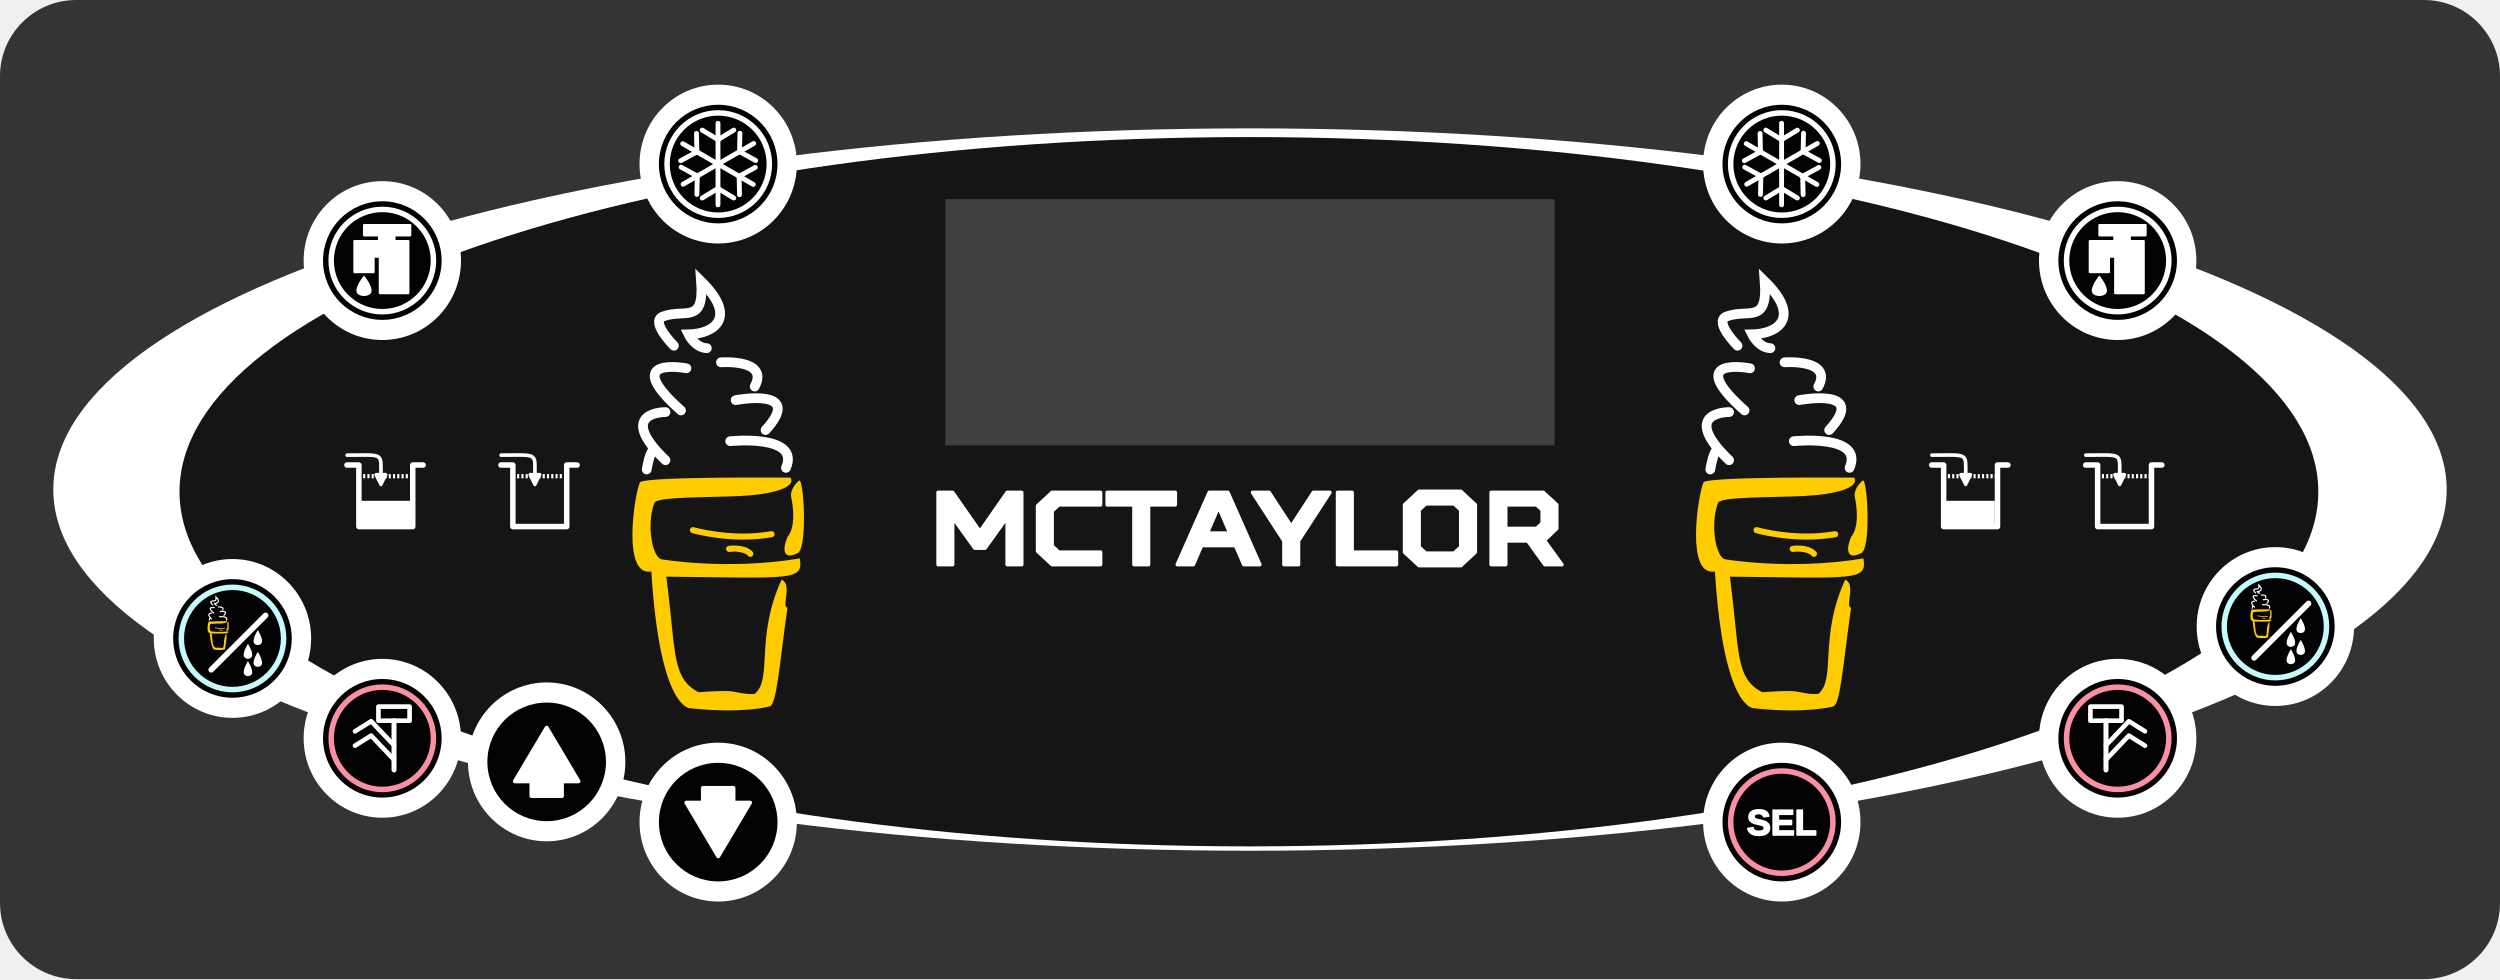
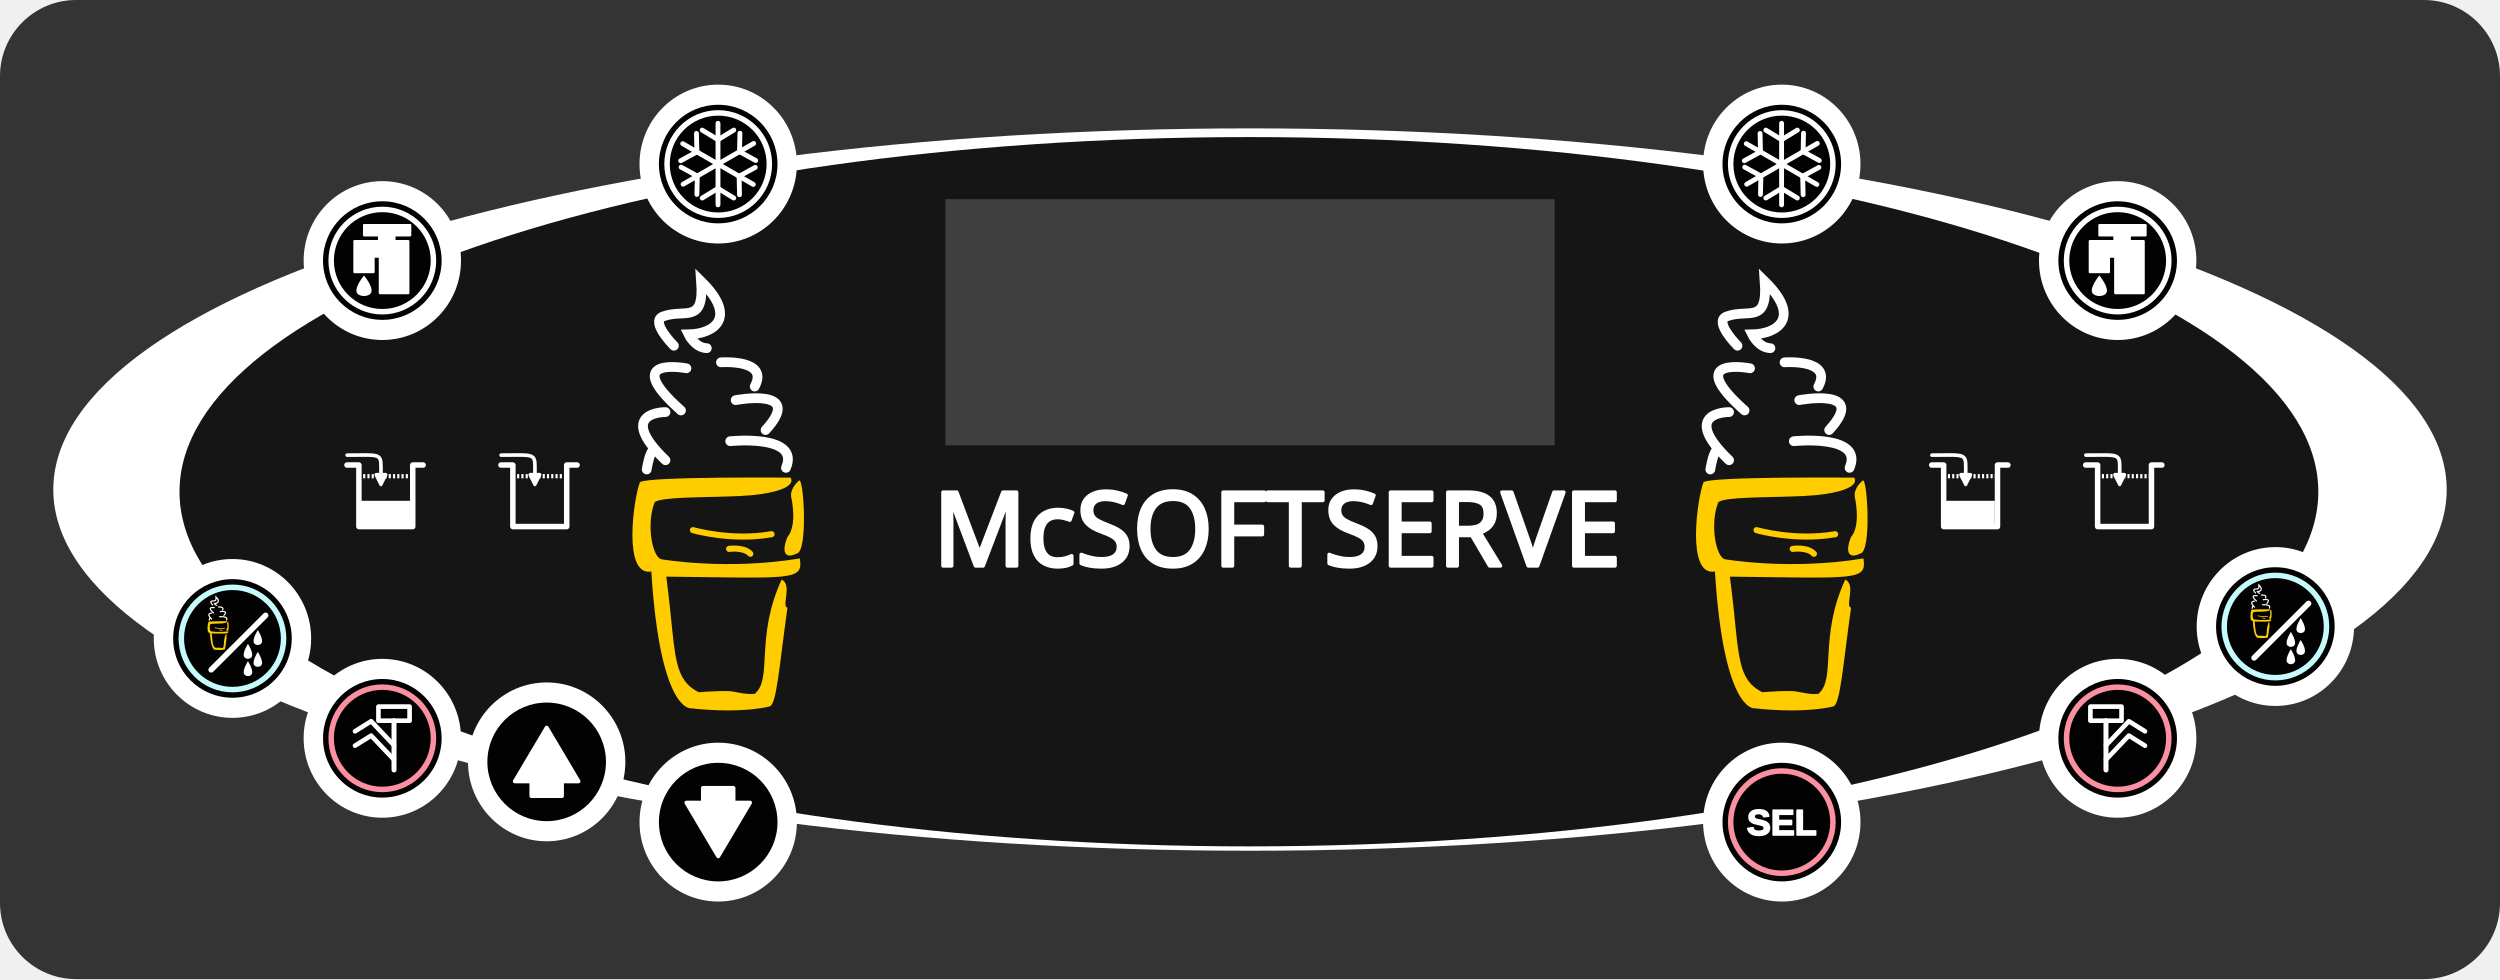
<svg xmlns="http://www.w3.org/2000/svg" xmlns:xlink="http://www.w3.org/1999/xlink" width="205.327mm" height="80.415mm" viewBox="0 0 205.327 80.415" version="1.1" id="svg1" xml:space="preserve">
  <style id="style13">.soft-serve {
	paint-order: normal;
	stroke-opacity: 1;
	stroke-dasharray: none;
	stroke-miterlimit: 5;
	stroke-linejoin: miter;
	stroke-linecap: round;
	stroke-width: 0.8;
	stroke: #ffffff;
	fill: none;
}

.cone {
	fill: #ffcc00;
	stroke: none;
	paint-order: normal;
}

.cone-inner {
	fill: none;
	stroke: #ffcc00;
	stroke-width: 0.5;
	stroke-linecap: round;
	stroke-linejoin: miter;
	stroke-miterlimit: 5;
	stroke-dasharray: none;
	stroke-opacity: 1;
	paint-order: normal;
}

.button-border {
	fill: #ffffff;
	fill-opacity: 1;
	stroke: none;
	paint-order: normal;
}

.button-ring {
	opacity: 1;
	fill: none;
	fill-opacity: 1;
	stroke: inherit;
	stroke-width: 0.45;
	stroke-linecap: round;
	stroke-linejoin: miter;
	stroke-miterlimit: 5;
	stroke-dasharray: none;
	stroke-opacity: 1;
	paint-order: normal;
}

.blue-ring {
	stroke: #C5FBFD !important;
}

.red-ring {
	stroke: #FA90A1 !important;
}

.white-ring {
	stroke: white !important;
}

.white-fill {
	fill: white !important;
}

.no-ring {
	stroke: none !important;
}</style>
  <defs id="defs1">
    <rect x="315.413" y="389.349" width="225.585" height="88.837" id="rect19" />
    <marker style="overflow:visible" id="RoundedArrow" refX="0" refY="0" orient="auto-start-reverse" markerWidth="0.6" markerHeight="0.6" viewBox="0 0 1 1" preserveAspectRatio="xMidYMid" markerUnits="strokeWidth">
      <path transform="scale(0.7)" d="m -0.211,-4.106 6.422,3.211 a 1,1 90 0 1 0,1.789 L -0.211,4.106 A 1.236,1.236 31.717 0 1 -2,3 v -6 a 1.236,1.236 148.283 0 1 1.789,-1.106 z" style="fill:context-stroke;fill-rule:evenodd;stroke:none" id="path19" />
    </marker>
    <marker style="overflow:visible" id="RoundedArrow-8" refX="0" refY="0" orient="auto-start-reverse" markerWidth="0.6" markerHeight="0.6" viewBox="0 0 1 1" preserveAspectRatio="xMidYMid" markerUnits="strokeWidth">
      <path transform="scale(0.7)" d="m -0.211,-4.106 6.422,3.211 a 1,1 90 0 1 0,1.789 L -0.211,4.106 A 1.236,1.236 31.717 0 1 -2,3 v -6 a 1.236,1.236 148.283 0 1 1.789,-1.106 z" style="fill:context-stroke;fill-rule:evenodd;stroke:none" id="path19-3" />
    </marker>
  </defs>
  <g id="layer1" transform="translate(-2.240104,-64.82178)">
    <rect style="fill:#343435;fill-opacity:1;stroke:none;stroke-width:0.443;stroke-miterlimit:2" id="background" width="205.327" height="80.415" x="2.24" y="64.822" ry="6.255" />
    <g id="background-ellipse" transform="translate(-0.797806,1.025749)">
      <ellipse style="opacity:1;fill:#ffffff;fill-opacity:1;stroke-width:0.438;stroke-miterlimit:2" id="background-ring" cx="105.701" cy="104.004" rx="98.285" ry="29.664" opacity="0.05" />
      <ellipse style="opacity:1;fill:#151515;fill-opacity:1;stroke-width:0.438;stroke-miterlimit:2" id="background-center" cx="105.612" cy="104.182" rx="87.831" ry="29.128" opacity="0.05" />
    </g>
  </g>
  <g id="layer2" transform="translate(-2.240104,-64.82178)" style="display:inline">
    <rect style="fill:#4d4d4d;fill-opacity:0.775;stroke-width:0.438;stroke-miterlimit:2" id="lcd-display" width="50.039" height="20.218" x="79.884" y="81.182" />
-     <path d="m 329.494,414.664 h 3.2 l 6.88,-9.6 v 14.72 h 4.48 v -22.4 h -4.48 l -8.48,12.16 -8.48,-12.16 h -4.48 v 22.4 h 4.48 v -14.72 z m 39.04,1.28 h -12.96 l -2.08,-1.92 v -10.88 l 2.08,-1.92 h 12.96 v -3.84 h -15.04 l -4.48,4.16 v 14.08 l 4.48,4.16 h 15.04 z m 14.88,3.84 v -18.56 h 8.32 v -3.84 h -21.12 v 3.84 h 8.32 v 18.56 z m 29.6,0 h 4.96 l -9.92,-22.4 h -5.76 l -9.92,22.4 h 4.96 l 2.56,-5.92 h 10.56 z m -7.84,-17.92 3.52,8.16 h -7.04 z m 20.32,17.92 h 4.48 v -7.36 l 9.76,-15.04 h -5.12 l -6.88,10.56 -6.88,-10.56 h -5.12 l 9.76,15.04 z m 16.64,-22.4 v 22.4 h 18.24 v -3.84 h -13.76 v -18.56 z m 27.36,3.52 h 8.8 l 2.08,1.92 v 11.52 l -2.08,1.92 h -8.8 l -2.08,-1.92 v -11.52 z m -2.08,-3.84 -4.48,4.16 v 14.72 l 4.48,4.16 h 12.96 l 4.48,-4.16 v -14.72 l -4.48,-4.16 z m 33.76,15.36 5.28,7.36 h 5.28 l -5.44,-7.52 3.84,-3.68 v -7.36 l -4.16,-3.84 h -16.16 v 22.4 h 4.48 v -7.36 z m 4.48,-9.6 v 4.16 l -1.76,1.6 h -9.6 v -7.36 h 9.6 z" id="title" style="font-size:32px;font-family:'Squares Bold';-inkscape-font-specification:'Squares Bold, ';white-space:pre;fill:#ffffff;stroke:#ffffff;stroke-width:1.134;stroke-linecap:round;stroke-linejoin:round;stroke-miterlimit:5" transform="matrix(0.2645833,0,0,0.2645833,-4.881182,0.122738)" aria-label="McTaylor" />
+     <text xml:space="preserve" transform="matrix(0.2645833,0,0,0.2645833,-4.58237,0.6519047)" id="title" style="font-style:normal;font-variant:normal;font-weight:normal;font-stretch:normal;font-size:32px;font-family:Comfortaa;-inkscape-font-specification:'Comfortaa, Normal';font-variant-ligatures:normal;font-variant-caps:normal;font-variant-numeric:normal;font-variant-east-asian:normal;white-space:pre;shape-inside:url(#rect19);display:inline;opacity:1;fill:#ffffff;fill-opacity:1;stroke:#ffffff;stroke-width:1.134;stroke-linecap:round;stroke-linejoin:round;stroke-miterlimit:5;stroke-dasharray:none;stroke-dashoffset:0;stroke-opacity:1;paint-order:normal">
+       <tspan x="315.414" y="418.174" id="tspan1">McSOFTSERVE</tspan>
+     </text>
    <g id="cone" transform="translate(1.923751,1.029831)">
      <path d="m 55.665,92.187 c 0,0 -1.993,-1.988 -0.897,-2.403 1.782,-0.674 3.4,0.704 3.131,-2.891 3.015,2.965 1.105,4.316 -1.034,4.361 0,0 0.543,1.112 1.503,1.134" id="path3" class="soft-serve" />
      <path d="m 56.693,94.041 c 0,0 -5.562,-1.072 -0.447,3.462" id="path4" class="soft-serve" />
      <path d="m 59.53,93.55 c 0,0 3.998,-0.29 2.77,1.988" id="path5" class="soft-serve" />
      <path d="m 60.736,96.655 c 0,0 5.718,-1.095 2.457,2.457" id="path6" class="soft-serve" />
      <path d="m 54.973,97.637 c 0,0 -4.155,-0.045 0,3.954" id="path7" class="soft-serve" />
      <path d="m 53.431,102.351 c 0,0 0.29,-1.787 0.625,-1.541" id="path8" class="soft-serve" />
      <path d="m 60.289,100.028 c 0,0 5.785,-0.603 4.579,2.189" id="path9" class="soft-serve" />
      <path d="m 65.248,103.021 c 0,0 -11.861,-0.112 -12.375,0.38 -0.491,1.206 -1.464,7.762 0.938,7.327 0.715,11.482 3.217,11.236 3.217,11.236 4.378,0.469 6.5,-0.156 6.5,-0.156 0.567,-0.133 0.782,-3.224 1.462,-8.109 -0.516,-0.078 0.429,-1.913 -0.479,-2.301 -2.189,4.758 -0.715,8.153 -2.211,9.382 -0.922,0.083 -1.531,-0.23 -2.323,-0.233 -1.127,-0.004 -2.279,0.099 -2.279,0.099 -1.522,-0.79 -1.863,-1.951 -2.178,-5.199 -0.227,-2.337 -0.48,-4.295 -0.48,-4.295 10.365,0.112 11.258,0.357 10.968,-1.497 -6.031,1.005 -11.392,0.067 -11.392,0.067 -0.737,-0.223 -1.229,-2.904 -0.536,-4.669 0.471,-0.471 4.035,-0.388 6.947,-0.519 2.749,-0.123 4.685,-0.708 4.222,-1.514 z" id="path10" class="cone" />
      <path d="m 65.94,103.266 c 0.38,-0.38 0.759,5.808 -0.179,5.986 -1.019,0.496 -1.245,-0.163 -0.782,-1.34 0.871,-1.005 0.313,-3.328 0.313,-3.328 -0.089,-0.737 0.648,-1.318 0.648,-1.318 z" id="path11" class="cone" />
      <path d="m 60.2,108.873 c 0,0 1.206,-0.179 1.742,0.402" id="path12" class="cone-inner" />
      <path d="m 57.229,107.332 c 0,0 3.127,0.916 6.456,0.335" id="path13" class="cone-inner" />
    </g>
    <g id="standby-button-l" class="blue-ring" transform="translate(0.00100605)">
      <use id="standby-l" href="#button-base" transform="translate(-12.30923,31.03481)" />
      <g id="standby-icon">
        <path style="opacity:1;fill:#ffffff;fill-opacity:1;stroke:#ffffff;stroke-width:0.464;stroke-linecap:round;stroke-linejoin:round;stroke-miterlimit:5;stroke-dasharray:none;stroke-dashoffset:0;stroke-opacity:1;paint-order:normal" d="m 19.586,119.831 4.467,-4.467" id="path34" />
        <use x="0" y="0" xlink:href="#drop" id="use35" transform="matrix(0.5270681,0,0,0.6795137,5.844367,58.24849)" />
        <use x="0" y="0" xlink:href="#drop" id="use35-4" transform="matrix(0.5270681,0,0,0.6795137,6.653443,58.90995)" />
        <use x="0" y="0" xlink:href="#drop" id="use35-9" transform="matrix(0.5270681,0,0,0.6795137,5.844366,59.67063)" />
        <use x="0" y="0" xlink:href="#drop" id="use35-8" transform="matrix(0.5270681,0,0,0.6795137,6.653443,57.11653)" />
        <use x="0" y="0" xlink:href="#cone" id="use34" transform="matrix(0.1237094,0,0,0.1237094,12.58,102.9716)" />
      </g>
    </g>
    <g id="wash-button-l" class="white-ring">
      <g id="button-base">
        <ellipse cx="33.64" cy="86.223" rx="6.462" ry="6.523" class="button-border" id="button-border" />
        <circle style="opacity:1;fill:#020202;fill-opacity:1;stroke:none;stroke-width:0.747;stroke-linecap:round;stroke-linejoin:miter;stroke-miterlimit:5;stroke-dasharray:none;stroke-opacity:1;paint-order:normal" id="button-inner" cx="33.64" cy="86.223" r="4.87" />
        <circle id="button-ring" cx="33.64" cy="86.223" r="4.201" class="button-ring" />
      </g>
      <g id="wash-icon" transform="matrix(0.9352888,0,0,0.9352888,2.394714,5.614587)">
        <path style="opacity:1;fill:#ffffff;fill-opacity:1;stroke:#ffffff;stroke-width:0.2;stroke-linecap:round;stroke-linejoin:round;stroke-miterlimit:5;stroke-dasharray:none;stroke-dashoffset:0;stroke-opacity:1;paint-order:normal" d="m 31.809,83.073 h 4.043 v 0.893 h -1.385 v 0.514 h 1.22 v 4.562 h -2.491 v -3.204 l -0.561,-8e-6 v 1.356 h -1.672 v -2.714 l 2.163,8e-6 v -0.514 h -1.318 z" id="faucet" />
        <path id="drop" style="opacity:1;fill:#ffffff;fill-opacity:1;stroke:none;stroke-width:0.339;stroke-linecap:round;stroke-linejoin:round;stroke-miterlimit:5;stroke-dasharray:none;stroke-dashoffset:0;stroke-opacity:1;paint-order:normal" d="m 31.799,87.493 c 0,0 -0.915,1.098 -0.6,1.557 0.226,0.33 0.973,0.33 1.199,0 0.315,-0.458 -0.599,-1.557 -0.599,-1.557 z" />
      </g>
    </g>
    <g id="auto-button-l" class="white-ring" transform="translate(2.403294,-0.280633)">
      <use id="auto-l" href="#button-base" transform="translate(25.1827,-7.645944)" />
      <g id="snowflake" transform="translate(0.01696953,-0.01908572)">
        <g id="snowflake-spoke">
          <path style="opacity:1;fill:none;fill-opacity:1;stroke:#ffffff;stroke-width:0.4;stroke-linecap:round;stroke-linejoin:round;stroke-miterlimit:5;stroke-dasharray:none;stroke-dashoffset:0;stroke-opacity:1;paint-order:normal" d="m 58.789,75.248 v 3.349" id="path20" />
          <path style="opacity:1;fill:none;fill-opacity:1;stroke:#ffffff;stroke-width:0.4;stroke-linecap:round;stroke-linejoin:round;stroke-miterlimit:5;stroke-dasharray:none;stroke-dashoffset:0;stroke-opacity:1;paint-order:normal" d="m 60.084,75.807 -1.295,0.788" id="path21" />
          <path style="fill:none;fill-opacity:1;stroke:#ffffff;stroke-width:0.4;stroke-linecap:round;stroke-linejoin:round;stroke-miterlimit:5;stroke-dasharray:none;stroke-dashoffset:0;stroke-opacity:1;paint-order:normal" d="m 57.494,75.807 1.295,0.788" id="path21-3" />
        </g>
        <use x="0" y="0" xlink:href="#snowflake-spoke" id="use21" transform="rotate(60,58.8226,78.61591)" />
        <use x="0" y="0" xlink:href="#snowflake-spoke" id="use22" transform="rotate(120,58.7891,78.59607)" />
        <use x="0" y="0" xlink:href="#snowflake-spoke" id="use23" transform="rotate(-60,58.7891,78.59607)" />
        <use x="0" y="0" xlink:href="#snowflake-spoke" id="use24" transform="rotate(-120,58.80056,78.57672)" />
        <use x="0" y="0" xlink:href="#snowflake-spoke" id="use25" transform="matrix(1,0,0,-1,0,157.1921)" />
      </g>
    </g>
    <use id="cone-right" href="#cone" transform="translate(87.35424)" />
    <g id="topping-button-l" class="red-ring" transform="translate(-0.2971419,1.135941)">
      <use id="use15-5" href="#button-base" transform="translate(0.297141,38.09938)" />
      <g id="topping-icon" transform="matrix(0.9511588,0,0,0.9511588,1.788545,6.340767)">
        <rect style="opacity:1;fill:none;fill-opacity:1;stroke:#ffffff;stroke-width:0.4;stroke-linecap:round;stroke-linejoin:round;stroke-miterlimit:5;stroke-dasharray:none;stroke-dashoffset:0;stroke-opacity:1;paint-order:normal" id="rect36" width="2.689" height="1.216" x="33.465" y="121.304" />
        <path style="opacity:1;fill:none;fill-opacity:1;stroke:#ffffff;stroke-width:0.431;stroke-linecap:round;stroke-linejoin:round;stroke-miterlimit:5;stroke-dasharray:none;stroke-dashoffset:0;stroke-opacity:1;paint-order:normal" d="m 34.81,122.52 v 4.256" id="path36" />
        <path style="opacity:1;fill:none;fill-opacity:1;stroke:#ffffff;stroke-width:0.4;stroke-linecap:round;stroke-linejoin:round;stroke-miterlimit:5;stroke-dasharray:none;stroke-dashoffset:0;stroke-opacity:1;paint-order:normal" d="m 34.81,124.648 -1.976,-2.081 -1.392,0.87" id="path37" />
        <use x="0" y="0" xlink:href="#path37" id="use37" transform="translate(0,1.240682)" />
      </g>
    </g>
    <g id="up-button" transform="translate(0.00100605)">
      <use id="up" href="#button-base" transform="translate(13.49771,41.17148)" />
      <path id="up-arrow" style="opacity:1;fill:#ffffff;fill-opacity:1;stroke:#ffffff;stroke-width:0.329;stroke-linecap:round;stroke-linejoin:round;stroke-miterlimit:5;stroke-dasharray:none;stroke-dashoffset:0;stroke-opacity:1;paint-order:normal" d="m 47.138,124.589 -2.612,4.402 h 1.361 v 1.209 h 1.251 1.251 v -1.209 h 1.361 z" />
    </g>
    <use id="down-button" href="#up-button" transform="matrix(1,0,0,-1,14.08828,259.7367)" />
    <use id="topping-button-r" href="#topping-button-l" transform="matrix(-1,0,0,1,209.806,0)" class="red-ring" />
    <use id="standby-button-r" href="#standby-button-l" transform="translate(167.7853,-0.9791055)" class="blue-ring" />
    <use id="wash-button-r" href="#wash-button-l" transform="translate(142.5263)" class="white-ring" />
    <use id="auto-button-r" href="#auto-button-l" transform="translate(87.35424)" class="white-ring" />
    <g id="sel-button" class="red-ring" transform="translate(-2.202441,1.838341)">
      <use id="down-0" href="#button-base" transform="translate(117.1427,44.28103)" />
      <text xml:space="preserve" style="font-size:2.946px;font-family:'Squares Bold';-inkscape-font-specification:'Squares Bold, ';opacity:1;fill:#ffffff;fill-opacity:1;stroke:#ffffff;stroke-width:0.139;stroke-linecap:round;stroke-linejoin:round;stroke-miterlimit:5;stroke-dasharray:none;stroke-dashoffset:0;stroke-opacity:1;paint-order:normal" x="147.909" y="131.558" id="sel">
        <tspan id="tspan36" style="font-style:normal;font-variant:normal;font-weight:bold;font-stretch:normal;font-size:2.946px;font-family:Arial;-inkscape-font-specification:'Arial, Bold';font-variant-ligatures:normal;font-variant-caps:normal;font-variant-numeric:normal;font-variant-east-asian:normal;stroke-width:0.139" x="147.909" y="131.558">SEL</tspan>
      </text>
    </g>
    <g id="mix-indicator">
      <g id="hopper-full">
        <path style="opacity:1;fill:none;stroke:#ffffff;stroke-width:0.45;stroke-linecap:round;stroke-linejoin:round;stroke-miterlimit:5;stroke-dasharray:none;stroke-opacity:1;paint-order:normal" d="m 30.737,103.015 h 0.979 v 5.054 h 4.423 v -5.054 h 0.853" id="path16" />
        <rect style="opacity:1;fill:#ffffff;fill-opacity:1;stroke:none;paint-order:normal" id="rect16" width="4.107" height="2.117" x="31.811" y="105.953" />
        <path style="opacity:1;fill:none;stroke:#ffffff;stroke-width:0.35;stroke-linecap:butt;stroke-linejoin:round;stroke-miterlimit:5;stroke-dasharray:0.175, 0.175;stroke-dashoffset:0;stroke-opacity:1;paint-order:normal" d="m 31.716,103.931 h 4.423" id="path17" />
        <path style="opacity:1;fill:none;stroke:#ffffff;stroke-width:0.3;stroke-linecap:round;stroke-linejoin:round;stroke-miterlimit:5;stroke-dasharray:none;stroke-dashoffset:0;stroke-opacity:1;marker-end:url(#RoundedArrow);paint-order:normal" d="m 30.753,102.203 c 3.043,0 2.773,-0.238 2.773,1.706" id="path18" />
      </g>
      <g id="hopper-full-7" transform="translate(12.64562)">
        <path style="opacity:1;fill:none;stroke:#ffffff;stroke-width:0.45;stroke-linecap:round;stroke-linejoin:round;stroke-miterlimit:5;stroke-dasharray:none;stroke-opacity:1;paint-order:normal" d="m 30.737,103.015 h 0.979 v 5.054 h 4.423 v -5.054 h 0.853" id="path16-5" />
        <path style="opacity:1;fill:none;stroke:#ffffff;stroke-width:0.35;stroke-linecap:butt;stroke-linejoin:round;stroke-miterlimit:5;stroke-dasharray:0.175, 0.175;stroke-dashoffset:0;stroke-opacity:1;paint-order:normal" d="m 31.716,103.931 h 4.423" id="path17-8" />
        <path style="opacity:1;fill:none;stroke:#ffffff;stroke-width:0.3;stroke-linecap:round;stroke-linejoin:round;stroke-miterlimit:5;stroke-dasharray:none;stroke-dashoffset:0;stroke-opacity:1;marker-end:url(#RoundedArrow-8);paint-order:normal" d="m 30.753,102.203 c 3.043,0 2.773,-0.238 2.773,1.706" id="path18-6" />
      </g>
    </g>
    <use id="mix-indicator-r" href="#mix-indicator" transform="translate(130.1578)" />
  </g>
</svg>
